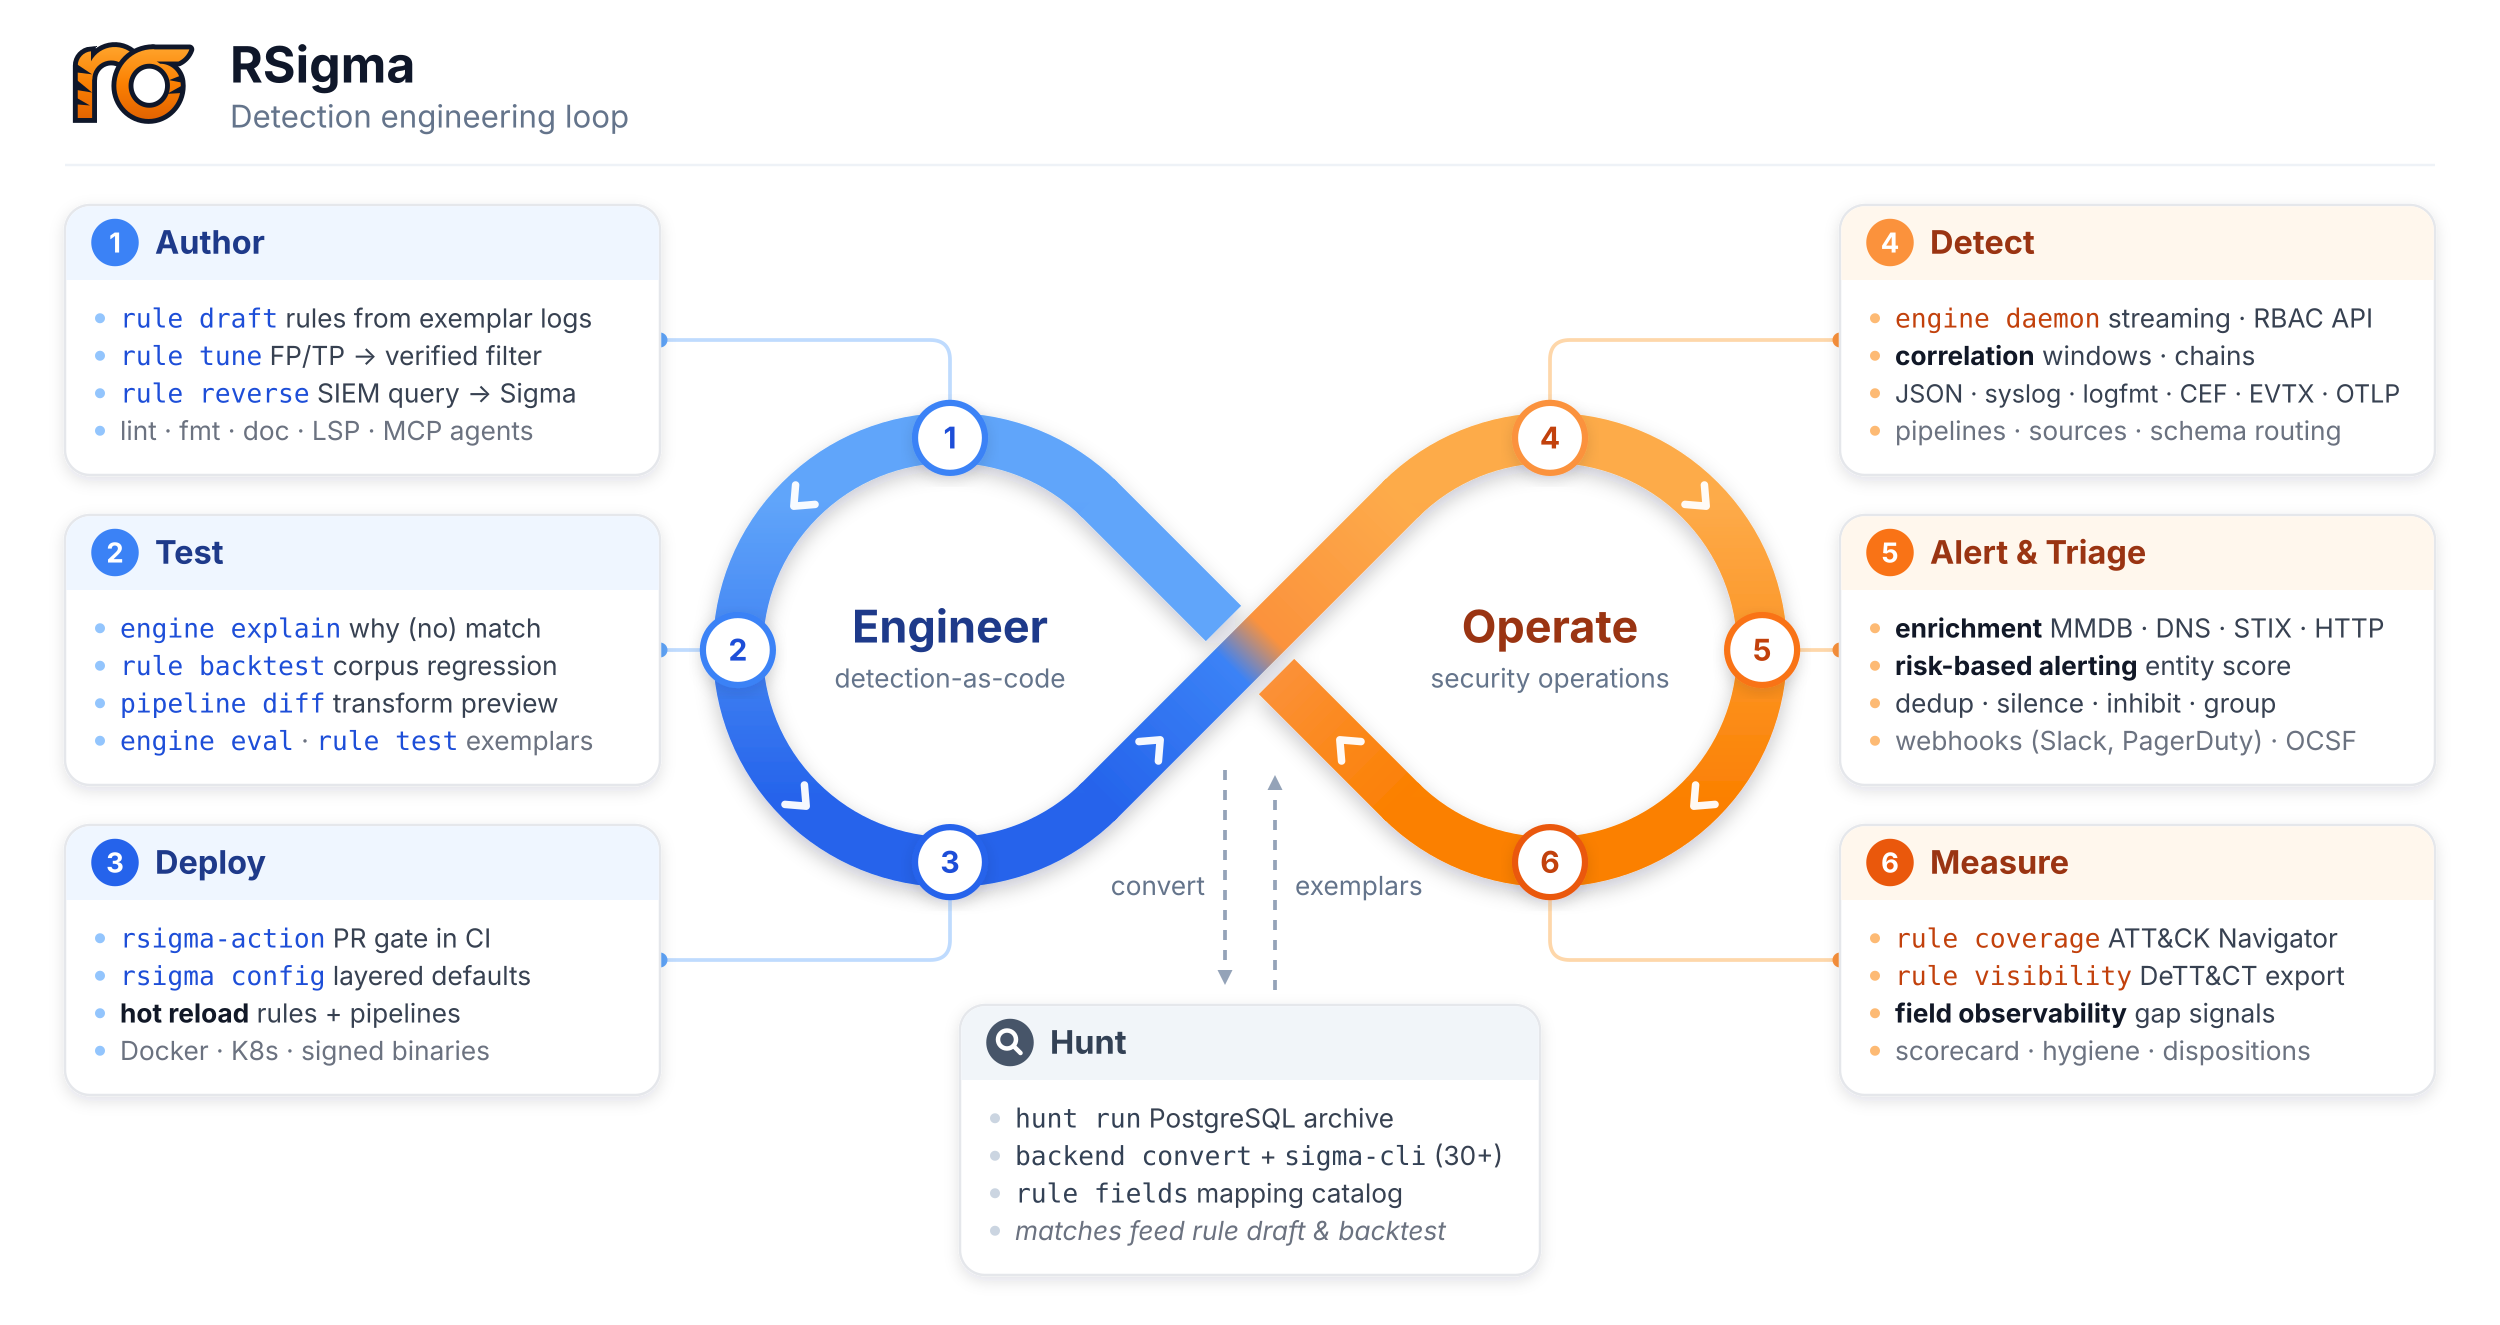
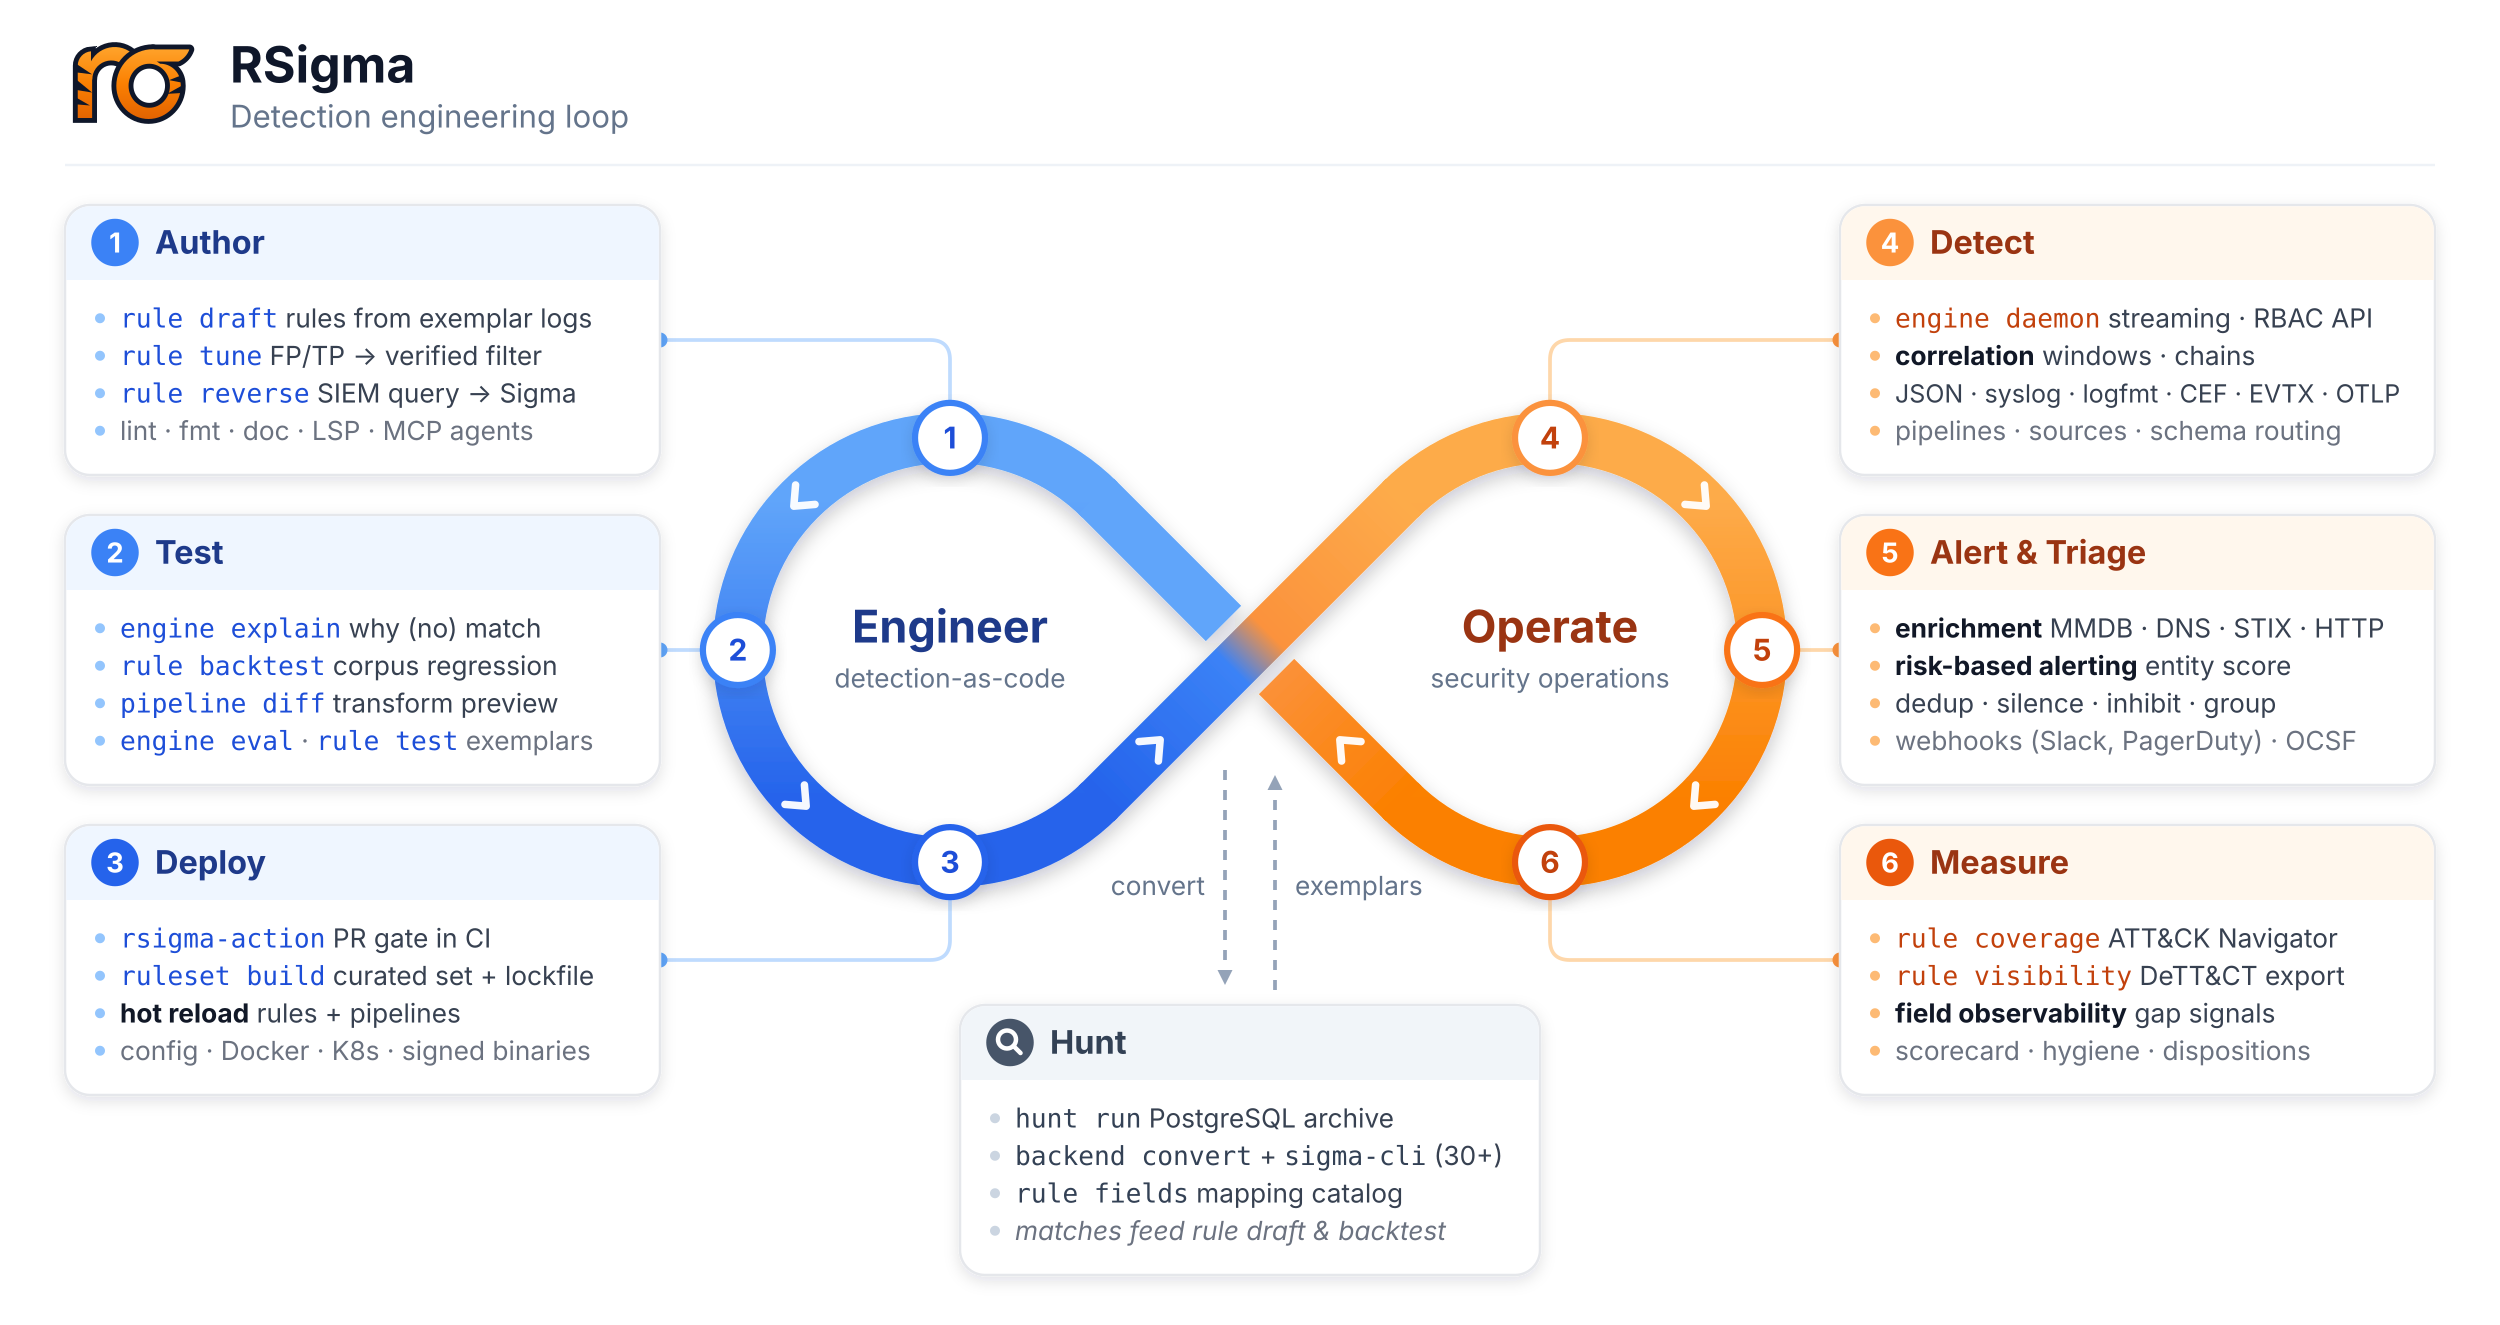
<svg xmlns="http://www.w3.org/2000/svg" width="1000" height="530" viewBox="0 0 1000 530" style="width:100%;height:100%" font-family="Inter, system-ui, -apple-system, Helvetica, Arial, sans-serif" role="img" aria-label="RSigma detection engineering loop">
  <defs>
    <linearGradient id="gradL" gradientUnits="userSpaceOnUse" x1="0" y1="200" x2="0" y2="320">
      <stop offset="0" stop-color="#60a5fa" />
      <stop offset="1" stop-color="#2563eb" />
    </linearGradient>
    <linearGradient id="gradR" gradientUnits="userSpaceOnUse" x1="0" y1="200" x2="0" y2="320">
      <stop offset="0" stop-color="#fdab4a" />
      <stop offset="1" stop-color="#fb8002" />
    </linearGradient>
    <linearGradient id="gradA" gradientUnits="userSpaceOnUse" x1="440" y1="320" x2="560" y2="200">
      <stop offset="0" stop-color="#2563eb" />
      <stop offset="0.44" stop-color="#3b82f6" />
      <stop offset="0.56" stop-color="#fb923c" />
      <stop offset="1" stop-color="#fdab4a" />
    </linearGradient>
    <linearGradient id="gradB" gradientUnits="userSpaceOnUse" x1="560" y1="320" x2="440" y2="200">
      <stop offset="0" stop-color="#fb8002" />
      <stop offset="0.44" stop-color="#fb923c" />
      <stop offset="0.56" stop-color="#60a5fa" />
      <stop offset="1" stop-color="#60a5fa" />
    </linearGradient>
    <filter id="soft" x="-20%" y="-20%" width="140%" height="140%">
      <feDropShadow dx="0" dy="2" stdDeviation="3" flood-color="#0f172a" flood-opacity="0.12" />
    </filter>
    <filter id="ribbon" x="-20%" y="-20%" width="140%" height="140%">
      <feDropShadow dx="0" dy="3" stdDeviation="4" flood-color="#0f172a" flood-opacity="0.22" />
    </filter>
    <mask id="gap" maskUnits="userSpaceOnUse" x="0" y="0" width="1000" height="530">
      <rect x="0" y="0" width="1000" height="530" fill="#ffffff" />
      <path d="M476,284 L524,236" stroke="#000000" stroke-width="30" />
    </mask>
    <marker id="arrow" markerWidth="8" markerHeight="8" refX="6" refY="3" orient="auto" markerUnits="userSpaceOnUse">
      <path class="arrowhead" d="M0,0 L6,3 L0,6 Z" fill="#94a3b8" />
    </marker>
    <style>
      .lnk { cursor: pointer; }
      .lnk:hover, .lnk:focus-visible { text-decoration: underline; }
      .head { cursor: pointer; }
      .head:focus-visible { outline: none; }
      .card, .lead, .node, .stage { transition: stroke 120ms ease, fill 120ms ease, opacity 120ms ease; }
      svg:has(.stage:hover) .stage:not(:hover) { opacity: 0.45; }
      .stageL:hover .card, .stageL:focus-within .card { stroke: #60a5fa; }
      .stageR:hover .card, .stageR:focus-within .card { stroke: #fb923c; }
      .stageS:hover .card, .stageS:focus-within .card { stroke: #94a3b8; }
      .stageL:hover .lead, .stageL:focus-within .lead { stroke: #3b82f6; }
      .stageR:hover .lead, .stageR:focus-within .lead { stroke: #f97316; }
      .stageL:hover .node { fill: #dbeafe; }
      .stageR:hover .node { fill: #ffedd5; }
      .stageS:hover .flow { stroke: #475569; }
      .mono { font-family: ui-monospace, SFMono-Regular, Menlo, Consolas, monospace; }
      :root[data-embedded="true"] .bg { fill: transparent; }
      :root[data-embedded="true"] .divider { stroke: transparent; }
      :root[data-theme="light"] { color-scheme: light; }
      /* Light values are presentation attributes on each element.
         Follow the host page's data-theme when embedded, or prefers-color-scheme standalone. */
      :root[data-theme="dark"] { color-scheme: dark; }
      :root[data-theme="dark"] .bg { fill: #0b1220; }
      :root[data-theme="dark"][data-embedded="true"] .bg { fill: transparent; }
      :root[data-theme="dark"] .node { fill: #0b1220; }
      :root[data-theme="dark"] .logo { fill: #f1f5f9; }
      :root[data-theme="dark"] .logoLine { stroke: #f1f5f9; }
      :root[data-theme="dark"] .title { fill: #f1f5f9; }
      :root[data-theme="dark"] .sub { fill: #94a3b8; }
      :root[data-theme="dark"] .divider { stroke: #1e293b; }
      :root[data-theme="dark"][data-embedded="true"] .divider { stroke: transparent; }
      :root[data-theme="dark"] .card { fill: #111b2e; stroke: #22314d; }
      :root[data-theme="dark"] .hdrL { fill: #142647; }
      :root[data-theme="dark"] .hdrR { fill: #33200f; }
      :root[data-theme="dark"] .hdrS { fill: #1a2436; }
      :root[data-theme="dark"] .tL, :root[data-theme="dark"] .cmdL, :root[data-theme="dark"] .lobeL, :root[data-theme="dark"] .numL { fill: #93c5fd; }
      :root[data-theme="dark"] .tR, :root[data-theme="dark"] .cmdR, :root[data-theme="dark"] .lobeR, :root[data-theme="dark"] .numR { fill: #fdba74; }
      :root[data-theme="dark"] .tS, :root[data-theme="dark"] .cmdS { fill: #e2e8f0; }
      :root[data-theme="dark"] .ink { fill: #cbd5e1; }
      :root[data-theme="dark"] .strong { fill: #e2e8f0; }
      :root[data-theme="dark"] .muted { fill: #8b9ab0; }
      :root[data-theme="dark"] .leadL { stroke: #1e40af; }
      :root[data-theme="dark"] .leadR { stroke: #9a3412; }
      :root[data-theme="dark"] .annot { fill: #94a3b8; }
      :root[data-theme="dark"] .flow { stroke: #64748b; }
      :root[data-theme="dark"] .arrowhead { fill: #64748b; }
      :root[data-theme="dark"] .stageL:hover .node { fill: #1e3a8a; }
      :root[data-theme="dark"] .stageR:hover .node { fill: #7c2d12; }
      :root[data-theme="dark"] .stageS:hover .flow { stroke: #cbd5e1; }
      @media (prefers-color-scheme: dark) {
        :root:not([data-theme="light"]) { color-scheme: dark; }
        :root:not([data-theme="light"]) .bg { fill: #0b1220; }
        :root[data-embedded="true"]:not([data-theme="light"]) .bg { fill: transparent; }
        :root:not([data-theme="light"]) .node { fill: #0b1220; }
        :root:not([data-theme="light"]) .logo { fill: #f1f5f9; }
        :root:not([data-theme="light"]) .logoLine { stroke: #f1f5f9; }
        :root:not([data-theme="light"]) .title { fill: #f1f5f9; }
        :root:not([data-theme="light"]) .sub { fill: #94a3b8; }
        :root:not([data-theme="light"]) .divider { stroke: #1e293b; }
        :root[data-embedded="true"]:not([data-theme="light"]) .divider { stroke: transparent; }
        :root:not([data-theme="light"]) .card { fill: #111b2e; stroke: #22314d; }
        :root:not([data-theme="light"]) .hdrL { fill: #142647; }
        :root:not([data-theme="light"]) .hdrR { fill: #33200f; }
        :root:not([data-theme="light"]) .hdrS { fill: #1a2436; }
        :root:not([data-theme="light"]) .tL, :root:not([data-theme="light"]) .cmdL, :root:not([data-theme="light"]) .lobeL, :root:not([data-theme="light"]) .numL { fill: #93c5fd; }
        :root:not([data-theme="light"]) .tR, :root:not([data-theme="light"]) .cmdR, :root:not([data-theme="light"]) .lobeR, :root:not([data-theme="light"]) .numR { fill: #fdba74; }
        :root:not([data-theme="light"]) .tS, :root:not([data-theme="light"]) .cmdS { fill: #e2e8f0; }
        :root:not([data-theme="light"]) .ink { fill: #cbd5e1; }
        :root:not([data-theme="light"]) .strong { fill: #e2e8f0; }
        :root:not([data-theme="light"]) .muted { fill: #8b9ab0; }
        :root:not([data-theme="light"]) .leadL { stroke: #1e40af; }
        :root:not([data-theme="light"]) .leadR { stroke: #9a3412; }
        :root:not([data-theme="light"]) .annot { fill: #94a3b8; }
        :root:not([data-theme="light"]) .flow { stroke: #64748b; }
        :root:not([data-theme="light"]) .arrowhead { fill: #64748b; }
        :root:not([data-theme="light"]) .stageL:hover .node { fill: #1e3a8a; }
        :root:not([data-theme="light"]) .stageR:hover .node { fill: #7c2d12; }
        :root:not([data-theme="light"]) .stageS:hover .flow { stroke: #cbd5e1; }
      }
    </style>
  </defs>
  <rect class="bg" fill="#ffffff" x="0" y="0" width="1000" height="530" />
  <g transform="translate(24,12) scale(0.05)">
    <defs>
      <linearGradient id="logoGrad" gradientUnits="userSpaceOnUse" x1="0" y1="150" x2="0" y2="704">
        <stop offset="0.0" stop-color="#fea229" />
        <stop offset="0.5" stop-color="#fb8002" />
        <stop offset="1.0" stop-color="#e36401" />
      </linearGradient>
    </defs>
    <g class="logoLine" fill="none" stroke="#0f172a" stroke-width="78" stroke-linejoin="round">
      <path stroke-linejoin="miter" d="M142,704V285A115 115 0 0 1 248,170.4V255H257V704Z" />
      <path d="M248,250.4A215 215 0 0 1 610,222L530,301.6A152.5 152.5 0 0 0 258,396.3H200V250.4Z" />
    </g>
    <g fill="url(#logoGrad)" fill-rule="evenodd">
      <path d="M142,704V285A115 115 0 0 1 248,170.4V255H257V704Z" />
      <path d="M248,250.4A215 215 0 0 1 610,222L530,301.6A152.5 152.5 0 0 0 258,396.3H200V250.4Z" />
    </g>
    <g class="logoLine" fill="none" stroke="#0f172a" stroke-width="78" stroke-linejoin="round">
      <path d="M744,153.5A293.5 293.5 0 0 0 450.5,447A258 265 0 0 0 966.5,447A258 265 0 0 0 964.2,411.5A163 163 0 0 0 801,270L775,252L764,163.5ZM548.5,446A165.5 176 0 0 1 879.5,446A165.5 176 0 0 1 548.5,446Z" />
      <path d="M744,155H1035.2A171 171 0 0 1 948.3,252H744Z" />
    </g>
    <g fill="url(#logoGrad)" fill-rule="evenodd">
      <path d="M744,153.5A293.5 293.5 0 0 0 450.5,447A258 265 0 0 0 966.5,447A258 265 0 0 0 964.2,411.5A163 163 0 0 0 801,270L775,252L764,163.5ZM548.5,446A165.5 176 0 0 1 879.5,446A165.5 176 0 0 1 548.5,446Z" />
      <path d="M744,155H1035.2A171 171 0 0 1 948.3,252H744Z" />
    </g>
    <path class="logo" fill="#0f172a" d="M110,257.2L257,355L110,336.8ZM110,379.9L257,500.5L110,476.5ZM110,529.7L240,604L110,593.3ZM872,401L975,361V421ZM856,511L975,445V504Z" />
  </g>
  <a class="head" href="https://rsigma.io/" target="_top">
    <text class="title lnk" fill="#0f172a" x="92" y="33" font-size="20" font-weight="bold">RSigma</text>
  </a>
  <text class="sub" fill="#64748b" x="92" y="51" font-size="12.5">Detection engineering loop</text>
  <path class="divider" d="M26,66 H974" stroke="#eef2f7" stroke-width="1" />
  <g filter="url(#ribbon)" fill="none" stroke-width="20">
    <path d="M440,200 A84.853,84.853 0 1 0 440,320" stroke="url(#gradL)" />
    <path d="M560,200 A84.853,84.853 0 1 1 560,320" stroke="url(#gradR)" />
    <path d="M561.5,321.5 L438.5,198.5" stroke="url(#gradB)" mask="url(#gap)" />
    <path d="M438.5,321.5 L561.5,198.5" stroke="url(#gradA)" />
  </g>
  <g fill="none" stroke="#ffffff" stroke-width="3" stroke-linecap="round" stroke-linejoin="round" opacity="0.95">
    <path d="M-3,-5.5 L3.5,0 L-3,5.5" transform="translate(320,200) rotate(135)" />
    <path d="M-3,-5.5 L3.5,0 L-3,5.5" transform="translate(320,320) rotate(45)" />
    <path d="M-3,-5.5 L3.5,0 L-3,5.5" transform="translate(680,200) rotate(45)" />
    <path d="M-3,-5.5 L3.5,0 L-3,5.5" transform="translate(680,320) rotate(135)" />
    <path d="M-3,-5.5 L3.5,0 L-3,5.5" transform="translate(461.6,298.4) rotate(-45)" />
    <path d="M-3,-5.5 L3.5,0 L-3,5.5" transform="translate(538.4,298.4) rotate(-135)" />
  </g>
  <text class="lobeL" fill="#1e3a8a" x="380" y="257" font-size="18" font-weight="bold" text-anchor="middle">Engineer</text>
  <text class="sub" fill="#64748b" x="380" y="275" font-size="10.5" text-anchor="middle">detection-as-code</text>
  <text class="lobeR" fill="#9a3412" x="620" y="257" font-size="18" font-weight="bold" text-anchor="middle">Operate</text>
  <text class="sub" fill="#64748b" x="620" y="275" font-size="10.5" text-anchor="middle">security operations</text>
  <g class="stage stageL" id="stage-author">
    <a class="head" href="https://rsigma.io/guide/detection-engineering-loop/#detection-engineering-loop-engineer-cycle-author" target="_top">
      <path class="lead leadL" d="M264,136 H372 Q380,136 380,144 V160" fill="none" stroke="#bfdbfe" stroke-width="1.5" />
      <circle cx="264" cy="136" r="3" fill="#60a5fa" />
      <circle class="node nodeL" cx="380" cy="175.15" r="14" fill="#ffffff" stroke="#3b82f6" stroke-width="2.5" filter="url(#soft)" />
      <text class="numL" fill="#1d4ed8" x="380" y="179.40" font-size="12" font-weight="bold" text-anchor="middle">1</text>
      <rect class="card cardL" fill="#ffffff" stroke="#e5e7eb" stroke-width="1" x="26" y="82" width="238" height="108" rx="10" filter="url(#soft)" />
      <path class="hdrL" fill="#eff6ff" d="M26.5,92 a9.5,9.5 0 0 1 9.5,-9.5 h218 a9.5,9.5 0 0 1 9.5,9.5 v20 h-237 Z" />
      <circle cx="46" cy="97" r="9.5" fill="#3b82f6" />
      <text x="46" y="101" font-size="11" font-weight="bold" text-anchor="middle" fill="#ffffff">1</text>
      <text class="tL" fill="#1e3a8a" x="62" y="101.5" font-size="13" font-weight="bold">Author</text>
    </a>
    <circle cx="40" cy="127.3" r="2" fill="#93c5fd" />
    <text class="ink" fill="#374151" x="48" y="131" font-size="10.5">
      <a class="lnk" href="https://rsigma.io/cli/rule/draft/" target="_top">
        <tspan class="mono cmdL" fill="#1d4ed8">rule draft</tspan>
      </a> rules from exemplar logs</text>
    <circle cx="40" cy="142.3" r="2" fill="#93c5fd" />
    <text class="ink" fill="#374151" x="48" y="146" font-size="10.5">
      <a class="lnk" href="https://rsigma.io/cli/rule/tune/" target="_top">
        <tspan class="mono cmdL" fill="#1d4ed8">rule tune</tspan>
      </a> FP/TP → verified filter</text>
    <circle cx="40" cy="157.3" r="2" fill="#93c5fd" />
    <text class="ink" fill="#374151" x="48" y="161" font-size="10.5">
      <a class="lnk" href="https://rsigma.io/cli/rule/reverse/" target="_top">
        <tspan class="mono cmdL" fill="#1d4ed8">rule reverse</tspan>
      </a> SIEM query → Sigma</text>
    <circle cx="40" cy="172.3" r="2" fill="#93c5fd" />
    <text class="muted" fill="#6b7280" x="48" y="176" font-size="10.5">
      <a class="lnk" href="https://rsigma.io/guide/linting-rules/" target="_top">lint</a> · <a class="lnk" href="https://rsigma.io/guide/formatting-rules/" target="_top">fmt</a> · <a class="lnk" href="https://rsigma.io/cli/rule/doc/" target="_top">doc</a> · <a class="lnk" href="https://rsigma.io/editors/vscode/" target="_top">LSP</a> · <a class="lnk" href="https://rsigma.io/guide/mcp-server/" target="_top">MCP agents</a>
    </text>
  </g>
  <g class="stage stageL" id="stage-test">
    <a class="head" href="https://rsigma.io/guide/detection-engineering-loop/#detection-engineering-loop-engineer-cycle-test" target="_top">
      <path class="lead leadL" d="M264,260 H280" fill="none" stroke="#bfdbfe" stroke-width="1.5" />
      <circle cx="264" cy="260" r="3" fill="#60a5fa" />
      <circle class="node nodeL" cx="295.15" cy="260" r="14" fill="#ffffff" stroke="#3b82f6" stroke-width="2.5" filter="url(#soft)" />
      <text class="numL" fill="#1d4ed8" x="295.15" y="264.25" font-size="12" font-weight="bold" text-anchor="middle">2</text>
      <rect class="card cardL" fill="#ffffff" stroke="#e5e7eb" stroke-width="1" x="26" y="206" width="238" height="108" rx="10" filter="url(#soft)" />
      <path class="hdrL" fill="#eff6ff" d="M26.5,216 a9.5,9.5 0 0 1 9.5,-9.5 h218 a9.5,9.5 0 0 1 9.5,9.5 v20 h-237 Z" />
      <circle cx="46" cy="221" r="9.5" fill="#3b82f6" />
      <text x="46" y="225" font-size="11" font-weight="bold" text-anchor="middle" fill="#ffffff">2</text>
      <text class="tL" fill="#1e3a8a" x="62" y="225.5" font-size="13" font-weight="bold">Test</text>
    </a>
    <circle cx="40" cy="251.3" r="2" fill="#93c5fd" />
    <text class="ink" fill="#374151" x="48" y="255" font-size="10.5">
      <a class="lnk" href="https://rsigma.io/cli/engine/explain/" target="_top">
        <tspan class="mono cmdL" fill="#1d4ed8">engine explain</tspan>
      </a> why (no) match</text>
    <circle cx="40" cy="266.3" r="2" fill="#93c5fd" />
    <text class="ink" fill="#374151" x="48" y="270" font-size="10.5">
      <a class="lnk" href="https://rsigma.io/cli/rule/backtest/" target="_top">
        <tspan class="mono cmdL" fill="#1d4ed8">rule backtest</tspan>
      </a> corpus regression</text>
    <circle cx="40" cy="281.3" r="2" fill="#93c5fd" />
    <text class="ink" fill="#374151" x="48" y="285" font-size="10.5">
      <a class="lnk" href="https://rsigma.io/cli/pipeline/diff/" target="_top">
        <tspan class="mono cmdL" fill="#1d4ed8">pipeline diff</tspan>
      </a> transform preview</text>
    <circle cx="40" cy="296.3" r="2" fill="#93c5fd" />
    <text class="muted" fill="#6b7280" x="48" y="300" font-size="10.5">
      <a class="lnk" href="https://rsigma.io/cli/engine/eval/" target="_top">
        <tspan class="mono cmdL" fill="#1d4ed8">engine eval</tspan>
      </a> · <a class="lnk" href="https://rsigma.io/cli/rule/test/" target="_top">
        <tspan class="mono cmdL" fill="#1d4ed8">rule test</tspan>
      </a> exemplars</text>
  </g>
  <g class="stage stageL" id="stage-deploy">
    <a class="head" href="https://rsigma.io/guide/detection-engineering-loop/#detection-engineering-loop-engineer-cycle-deploy" target="_top">
      <path class="lead leadL" d="M264,384 H372 Q380,384 380,376 V360" fill="none" stroke="#bfdbfe" stroke-width="1.5" />
      <circle cx="264" cy="384" r="3" fill="#60a5fa" />
      <circle class="node nodeL" cx="380" cy="344.85" r="14" fill="#ffffff" stroke="#2563eb" stroke-width="2.5" filter="url(#soft)" />
      <text class="numL" fill="#1d4ed8" x="380" y="349.10" font-size="12" font-weight="bold" text-anchor="middle">3</text>
      <rect class="card cardL" fill="#ffffff" stroke="#e5e7eb" stroke-width="1" x="26" y="330" width="238" height="108" rx="10" filter="url(#soft)" />
      <path class="hdrL" fill="#eff6ff" d="M26.5,340 a9.5,9.5 0 0 1 9.5,-9.5 h218 a9.5,9.5 0 0 1 9.5,9.5 v20 h-237 Z" />
      <circle cx="46" cy="345" r="9.5" fill="#2563eb" />
      <text x="46" y="349" font-size="11" font-weight="bold" text-anchor="middle" fill="#ffffff">3</text>
      <text class="tL" fill="#1e3a8a" x="62" y="349.5" font-size="13" font-weight="bold">Deploy</text>
    </a>
    <circle cx="40" cy="375.3" r="2" fill="#93c5fd" />
    <text class="ink" fill="#374151" x="48" y="379" font-size="10.5">
      <a class="lnk" href="https://github.com/timescale/rsigma-action" target="_top">
        <tspan class="mono cmdL" fill="#1d4ed8">rsigma-action</tspan>
      </a> PR gate in CI</text>
    <circle cx="40" cy="390.3" r="2" fill="#93c5fd" />
    <text class="ink" fill="#374151" x="48" y="394" font-size="10.5">
-       <a class="lnk" href="https://rsigma.io/reference/configuration/" target="_top">
-         <tspan class="mono cmdL" fill="#1d4ed8">rsigma config</tspan>
-       </a> layered defaults</text>
+       <a class="lnk" href="https://rsigma.io/guide/rulesets/" target="_top">
+         <tspan class="mono cmdL" fill="#1d4ed8">ruleset build</tspan>
+       </a> curated set + lockfile</text>
    <circle cx="40" cy="405.3" r="2" fill="#93c5fd" />
    <text class="ink" fill="#374151" x="48" y="409" font-size="10.5">
      <a class="lnk" href="https://rsigma.io/guide/streaming-detection/" target="_top">
        <tspan class="strong" fill="#111827" font-weight="bold">hot reload</tspan>
      </a> rules + pipelines</text>
    <circle cx="40" cy="420.3" r="2" fill="#93c5fd" />
    <text class="muted" fill="#6b7280" x="48" y="424" font-size="10.5">
-       <a class="lnk" href="https://rsigma.io/deployment/docker/" target="_top">Docker</a> · <a class="lnk" href="https://rsigma.io/deployment/kubernetes/" target="_top">K8s</a> · <a class="lnk" href="https://rsigma.io/getting-started/installation/#installation-prebuilt-binaries" target="_top">signed binaries</a>
+       <a class="lnk" href="https://rsigma.io/reference/configuration/" target="_top">config</a> · <a class="lnk" href="https://rsigma.io/deployment/docker/" target="_top">Docker</a> · <a class="lnk" href="https://rsigma.io/deployment/kubernetes/" target="_top">K8s</a> · <a class="lnk" href="https://rsigma.io/getting-started/installation/#installation-prebuilt-binaries" target="_top">signed binaries</a>
    </text>
  </g>
  <g class="stage stageR" id="stage-detect">
    <a class="head" href="https://rsigma.io/guide/detection-engineering-loop/#detection-engineering-loop-operate-cycle-detect" target="_top">
      <path class="lead leadR" d="M736,136 H628 Q620,136 620,144 V160" fill="none" stroke="#fed7aa" stroke-width="1.5" />
      <circle cx="736" cy="136" r="3" fill="#fb923c" />
      <circle class="node nodeR" cx="620" cy="175.15" r="14" fill="#ffffff" stroke="#fb923c" stroke-width="2.5" filter="url(#soft)" />
      <text class="numR" fill="#c2410c" x="620" y="179.40" font-size="12" font-weight="bold" text-anchor="middle">4</text>
      <rect class="card cardR" fill="#ffffff" stroke="#e5e7eb" stroke-width="1" x="736" y="82" width="238" height="108" rx="10" filter="url(#soft)" />
      <path class="hdrR" fill="#fff7ed" d="M736.5,92 a9.5,9.5 0 0 1 9.5,-9.5 h218 a9.5,9.5 0 0 1 9.5,9.5 v20 h-237 Z" />
      <circle cx="756" cy="97" r="9.5" fill="#fb923c" />
      <text x="756" y="101" font-size="11" font-weight="bold" text-anchor="middle" fill="#ffffff">4</text>
      <text class="tR" fill="#9a3412" x="772" y="101.5" font-size="13" font-weight="bold">Detect</text>
    </a>
    <circle cx="750" cy="127.3" r="2" fill="#fdba74" />
    <text class="ink" fill="#374151" x="758" y="131" font-size="10.5">
      <a class="lnk" href="https://rsigma.io/cli/engine/daemon/" target="_top">
        <tspan class="mono cmdR" fill="#c2410c">engine daemon</tspan>
      </a> streaming · RBAC API</text>
    <circle cx="750" cy="142.3" r="2" fill="#fdba74" />
    <text class="ink" fill="#374151" x="758" y="146" font-size="10.5">
      <a class="lnk" href="https://rsigma.io/guide/streaming-detection/" target="_top">
        <tspan class="strong" fill="#111827" font-weight="bold">correlation</tspan>
      </a> windows · chains</text>
    <circle cx="750" cy="157.3" r="2" fill="#fdba74" />
    <text class="ink" fill="#374151" x="758" y="161" font-size="10">
      <a class="lnk" href="https://rsigma.io/guide/input-formats/#input-formats-jsonndjson" target="_top">JSON</a> · <a class="lnk" href="https://rsigma.io/guide/input-formats/#input-formats-syslog" target="_top">syslog</a> · <a class="lnk" href="https://rsigma.io/guide/input-formats/#input-formats-logfmt-feature-gated" target="_top">logfmt</a> · <a class="lnk" href="https://rsigma.io/guide/input-formats/#input-formats-cefarcsight-feature-gated" target="_top">CEF</a> · <a class="lnk" href="https://rsigma.io/guide/input-formats/#input-formats-evtx-windows-event-log-feature-gated" target="_top">EVTX</a> · <a class="lnk" href="https://rsigma.io/guide/otlp-integration/" target="_top">OTLP</a>
    </text>
    <circle cx="750" cy="172.3" r="2" fill="#fdba74" />
    <text class="muted" fill="#6b7280" x="758" y="176" font-size="10.5">
      <a class="lnk" href="https://rsigma.io/guide/processing-pipelines/" target="_top">pipelines</a> · <a class="lnk" href="https://rsigma.io/reference/dynamic-sources/" target="_top">sources</a> · <a class="lnk" href="https://rsigma.io/guide/schema-routing/" target="_top">schema routing</a>
    </text>
  </g>
  <g class="stage stageR" id="stage-alert">
    <a class="head" href="https://rsigma.io/guide/detection-engineering-loop/#detection-engineering-loop-operate-cycle-alert-and-triage" target="_top">
      <path class="lead leadR" d="M736,260 H720" fill="none" stroke="#fed7aa" stroke-width="1.5" />
      <circle cx="736" cy="260" r="3" fill="#fb923c" />
      <circle class="node nodeR" cx="704.85" cy="260" r="14" fill="#ffffff" stroke="#f97316" stroke-width="2.5" filter="url(#soft)" />
      <text class="numR" fill="#c2410c" x="704.85" y="264.25" font-size="12" font-weight="bold" text-anchor="middle">5</text>
      <rect class="card cardR" fill="#ffffff" stroke="#e5e7eb" stroke-width="1" x="736" y="206" width="238" height="108" rx="10" filter="url(#soft)" />
      <path class="hdrR" fill="#fff7ed" d="M736.5,216 a9.5,9.5 0 0 1 9.5,-9.5 h218 a9.5,9.5 0 0 1 9.5,9.5 v20 h-237 Z" />
      <circle cx="756" cy="221" r="9.5" fill="#f97316" />
      <text x="756" y="225" font-size="11" font-weight="bold" text-anchor="middle" fill="#ffffff">5</text>
      <text class="tR" fill="#9a3412" x="772" y="225.5" font-size="13" font-weight="bold">Alert &amp; Triage</text>
    </a>
    <circle cx="750" cy="251.3" r="2" fill="#fdba74" />
    <text class="ink" fill="#374151" x="758" y="255" font-size="10.5">
      <a class="lnk" href="https://rsigma.io/guide/enrichers/" target="_top">
        <tspan class="strong" fill="#111827" font-weight="bold">enrichment</tspan>
      </a> MMDB · DNS · STIX · HTTP</text>
    <circle cx="750" cy="266.3" r="2" fill="#fdba74" />
    <text class="ink" fill="#374151" x="758" y="270" font-size="10.5">
      <a class="lnk" href="https://rsigma.io/guide/risk-based-alerting/" target="_top">
        <tspan class="strong" fill="#111827" font-weight="bold">risk-based alerting</tspan>
      </a> entity score</text>
    <circle cx="750" cy="281.3" r="2" fill="#fdba74" />
    <text class="ink" fill="#374151" x="758" y="285" font-size="10.5">
      <a class="lnk" href="https://rsigma.io/guide/alert-pipeline/#alert-pipeline-deduplication" target="_top">dedup</a> · <a class="lnk" href="https://rsigma.io/guide/alert-pipeline/#alert-pipeline-silencing" target="_top">silence</a> · <a class="lnk" href="https://rsigma.io/guide/alert-pipeline/#alert-pipeline-inhibition" target="_top">inhibit</a> · <a class="lnk" href="https://rsigma.io/guide/alert-pipeline/#alert-pipeline-grouping" target="_top">group</a>
    </text>
    <circle cx="750" cy="296.3" r="2" fill="#fdba74" />
    <text class="muted" fill="#6b7280" x="758" y="300" font-size="10.5">
      <a class="lnk" href="https://rsigma.io/guide/webhooks/" target="_top">webhooks</a> (<a class="lnk" href="https://rsigma.io/guide/webhooks/#webhooks-recipe-catalog-slack" target="_top">Slack</a>, <a class="lnk" href="https://rsigma.io/guide/webhooks/#webhooks-recipe-catalog-pagerduty" target="_top">PagerDuty</a>) · <a class="lnk" href="https://rsigma.io/guide/ocsf-findings/" target="_top">OCSF</a>
    </text>
  </g>
  <g class="stage stageR" id="stage-measure">
    <a class="head" href="https://rsigma.io/guide/detection-engineering-loop/#detection-engineering-loop-operate-cycle-measure" target="_top">
      <path class="lead leadR" d="M736,384 H628 Q620,384 620,376 V360" fill="none" stroke="#fed7aa" stroke-width="1.5" />
      <circle cx="736" cy="384" r="3" fill="#fb923c" />
      <circle class="node nodeR" cx="620" cy="344.85" r="14" fill="#ffffff" stroke="#ea580c" stroke-width="2.5" filter="url(#soft)" />
      <text class="numR" fill="#c2410c" x="620" y="349.10" font-size="12" font-weight="bold" text-anchor="middle">6</text>
      <rect class="card cardR" fill="#ffffff" stroke="#e5e7eb" stroke-width="1" x="736" y="330" width="238" height="108" rx="10" filter="url(#soft)" />
      <path class="hdrR" fill="#fff7ed" d="M736.5,340 a9.5,9.5 0 0 1 9.5,-9.5 h218 a9.5,9.5 0 0 1 9.5,9.5 v20 h-237 Z" />
      <circle cx="756" cy="345" r="9.5" fill="#ea580c" />
      <text x="756" y="349" font-size="11" font-weight="bold" text-anchor="middle" fill="#ffffff">6</text>
      <text class="tR" fill="#9a3412" x="772" y="349.5" font-size="13" font-weight="bold">Measure</text>
    </a>
    <circle cx="750" cy="375.3" r="2" fill="#fdba74" />
    <text class="ink" fill="#374151" x="758" y="379" font-size="10.5">
      <a class="lnk" href="https://rsigma.io/cli/rule/coverage/" target="_top">
        <tspan class="mono cmdR" fill="#c2410c">rule coverage</tspan>
      </a> ATT&amp;CK Navigator</text>
    <circle cx="750" cy="390.3" r="2" fill="#fdba74" />
    <text class="ink" fill="#374151" x="758" y="394" font-size="10.5">
      <a class="lnk" href="https://rsigma.io/cli/rule/visibility/" target="_top">
        <tspan class="mono cmdR" fill="#c2410c">rule visibility</tspan>
      </a> DeTT&amp;CT export</text>
    <circle cx="750" cy="405.3" r="2" fill="#fdba74" />
    <text class="ink" fill="#374151" x="758" y="409" font-size="10.5">
      <a class="lnk" href="https://rsigma.io/guide/visibility-and-data-sources/" target="_top">
        <tspan class="strong" fill="#111827" font-weight="bold">field observability</tspan>
      </a> gap signals</text>
    <circle cx="750" cy="420.3" r="2" fill="#fdba74" />
    <text class="muted" fill="#6b7280" x="758" y="424" font-size="10.5">
      <a class="lnk" href="https://rsigma.io/cli/rule/scorecard/" target="_top">scorecard</a> · <a class="lnk" href="https://rsigma.io/cli/rule/hygiene/" target="_top">hygiene</a> · <a class="lnk" href="https://rsigma.io/guide/disposition-recipes/" target="_top">dispositions</a>
    </text>
  </g>
  <g class="stage stageS" id="stage-hunt">
    <path class="flow" d="M490,308 V394" fill="none" stroke="#94a3b8" stroke-width="1.5" stroke-dasharray="4 4" marker-end="url(#arrow)" />
    <path class="flow" d="M510,396 V310" fill="none" stroke="#94a3b8" stroke-width="1.5" stroke-dasharray="4 4" marker-end="url(#arrow)" />
    <text class="annot" fill="#64748b" x="482" y="358" font-size="10.5" text-anchor="end">convert</text>
    <text class="annot" fill="#64748b" x="518" y="358" font-size="10.5">exemplars</text>
    <a class="head" href="https://rsigma.io/guide/detection-engineering-loop/#detection-engineering-loop-hunt" target="_top">
      <rect class="card cardS" fill="#ffffff" stroke="#e5e7eb" stroke-width="1" x="384" y="402" width="232" height="108" rx="10" filter="url(#soft)" />
      <path class="hdrS" fill="#f1f5f9" d="M384.5,412 a9.5,9.5 0 0 1 9.5,-9.5 h212 a9.5,9.5 0 0 1 9.5,9.5 v20 h-231 Z" />
      <circle cx="404" cy="417" r="9.5" fill="#475569" />
      <g fill="none" stroke="#ffffff" stroke-width="1.8" stroke-linecap="round">
        <circle cx="402.8" cy="415.8" r="3.6" />
        <path d="M405.4,418.4 L408.2,421.2" />
      </g>
      <text class="tS" fill="#334155" x="420" y="421.5" font-size="13" font-weight="bold">Hunt</text>
    </a>
    <circle cx="398" cy="447.3" r="2" fill="#cbd5e1" />
    <text class="ink" fill="#374151" x="406" y="451" font-size="10.5">
      <a class="lnk" href="https://rsigma.io/cli/hunt/run/" target="_top">
        <tspan class="mono cmdS" fill="#334155">hunt run</tspan>
      </a> PostgreSQL archive</text>
    <circle cx="398" cy="462.3" r="2" fill="#cbd5e1" />
    <text class="ink" fill="#374151" x="406" y="466" font-size="10.5">
      <a class="lnk" href="https://rsigma.io/cli/backend/convert/" target="_top">
        <tspan class="mono cmdS" fill="#334155">backend convert</tspan>
      </a> + <a class="lnk" href="https://rsigma.io/guide/rule-conversion/" target="_top">
        <tspan class="mono cmdS" fill="#334155">sigma-cli</tspan>
      </a> (30+)</text>
    <circle cx="398" cy="477.3" r="2" fill="#cbd5e1" />
    <text class="ink" fill="#374151" x="406" y="481" font-size="10.5">
      <a class="lnk" href="https://rsigma.io/cli/rule/fields/" target="_top">
        <tspan class="mono cmdS" fill="#334155">rule fields</tspan>
      </a> mapping catalog</text>
    <circle cx="398" cy="492.3" r="2" fill="#cbd5e1" />
    <text class="muted" fill="#6b7280" x="406" y="496" font-size="10.5" font-style="italic">
      <a class="lnk" href="https://rsigma.io/guide/hunting/" target="_top">matches feed rule draft &amp; backtest</a>
    </text>
  </g>
</svg>
